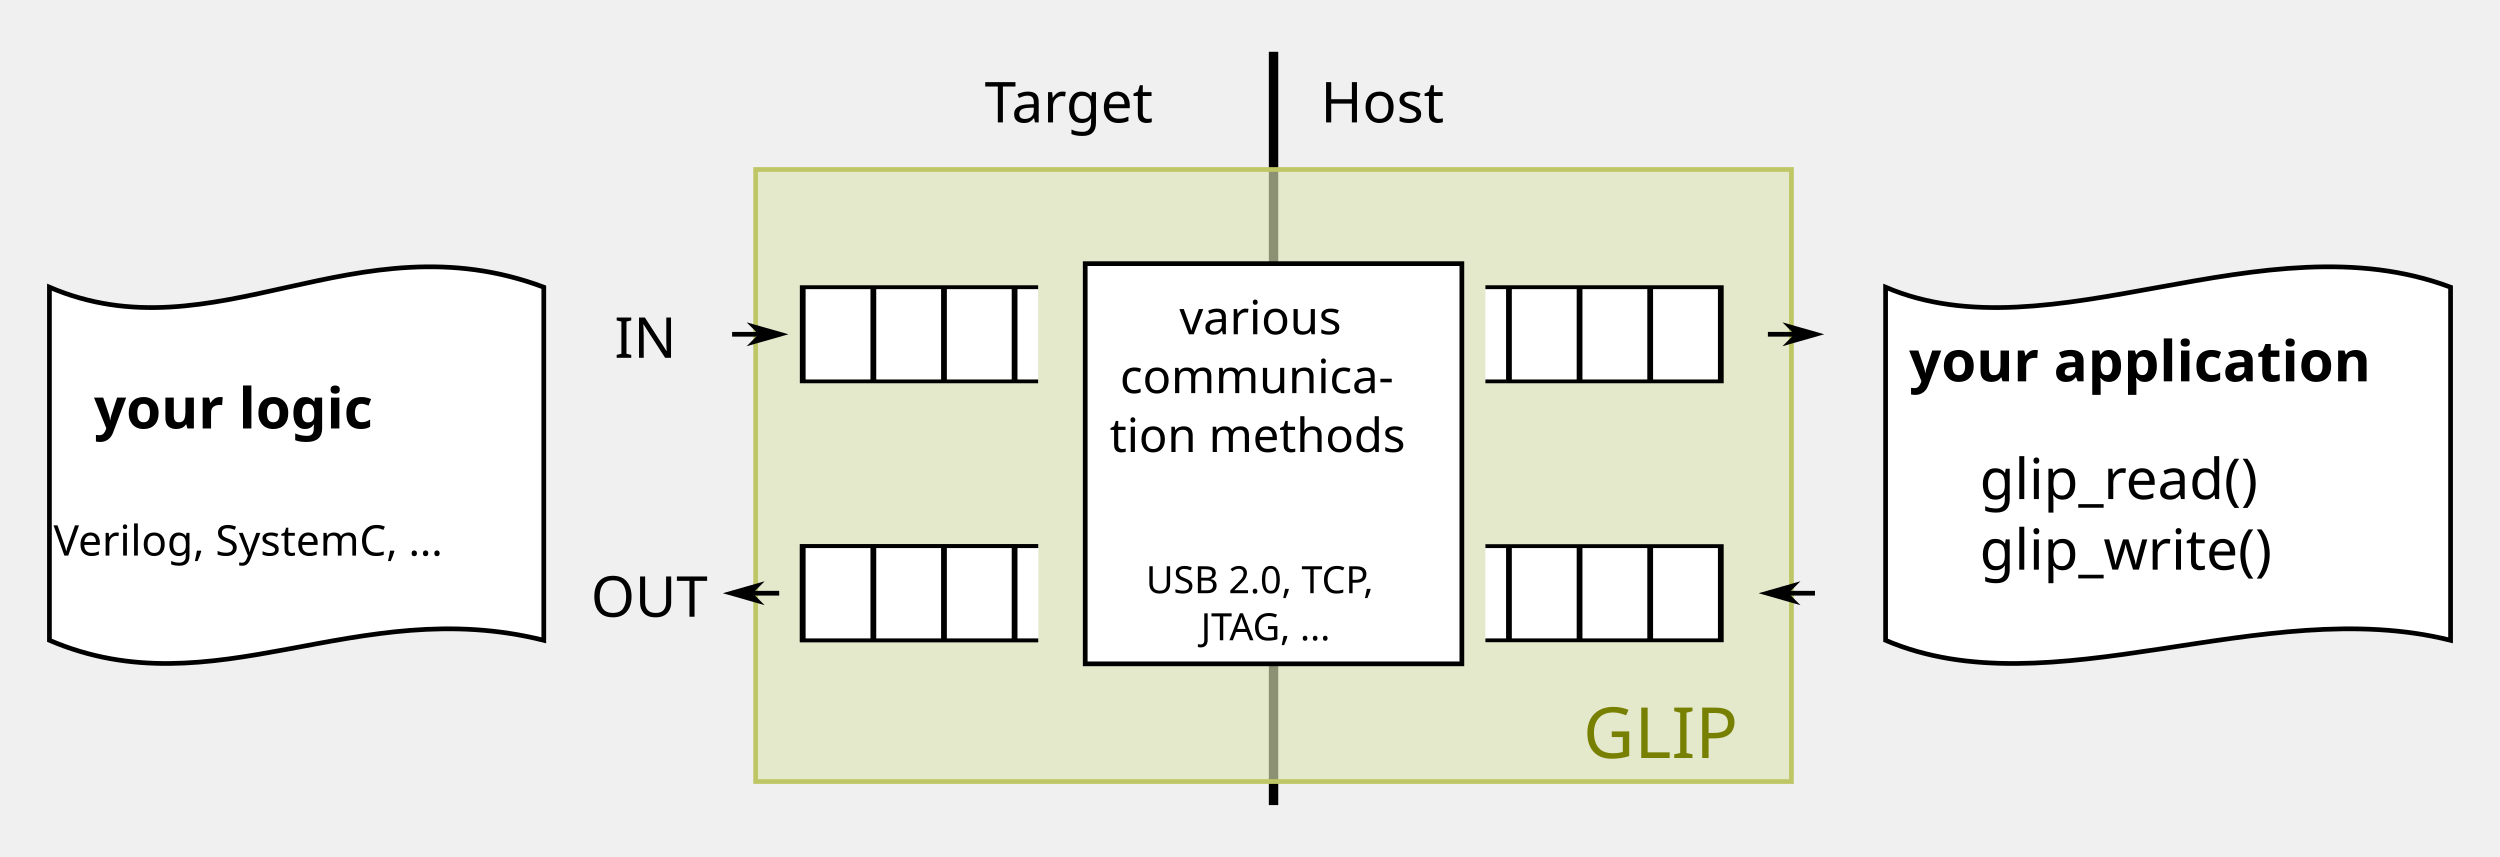
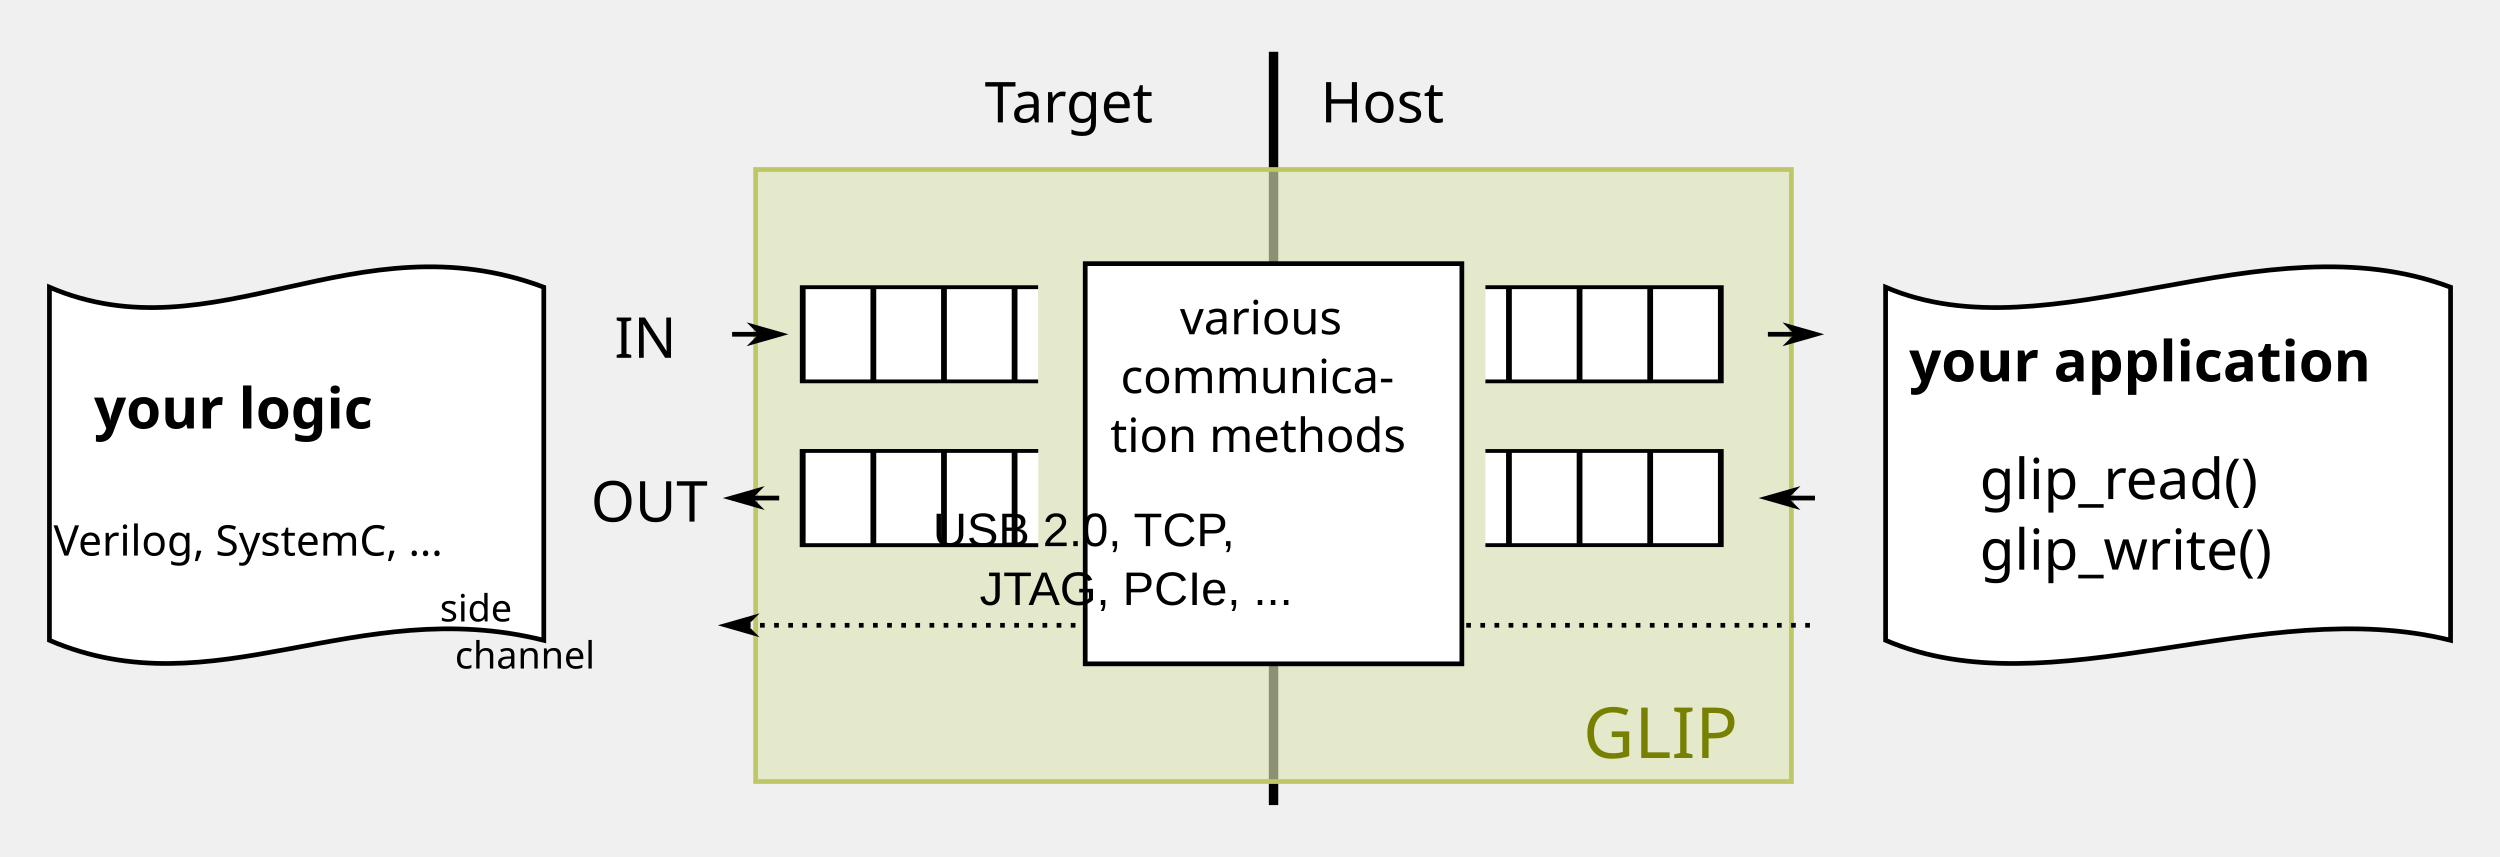
- <svg xmlns="http://www.w3.org/2000/svg" width="531" height="182" id="svg2" version="1.1">
+ <svg xmlns="http://www.w3.org/2000/svg" version="1.2" width="531" height="182" id="svg2">
  <defs id="defs4">
-     <marker orient="auto" refY="0" refX="0" id="Arrow1Mend" style="overflow:visible">
-       <path id="path3890" d="M 0,0 5,-5 -12.5,0 5,5 0,0 z" style="fill-rule:evenodd;stroke:#000000;stroke-width:1pt" transform="matrix(-0.4,0,0,-0.4,-4,0)" />
+     <marker refX="0" refY="0" orient="auto" id="Arrow1Mend" style="overflow:visible">
+       <path d="M 0,0 5,-5 -12.5,0 5,5 0,0 z" transform="matrix(-0.4,0,0,-0.4,-4,0)" id="path3890" style="fill-rule:evenodd;stroke:#000000;stroke-width:1pt" />
    </marker>
  </defs>
-   <g id="layer1" transform="translate(15.5,-296.3622)">
-     <path style="fill:none;stroke:#000000;stroke-width:2;stroke-linecap:butt;stroke-linejoin:miter;stroke-miterlimit:4;stroke-opacity:1;stroke-dasharray:none" d="m 255,307.362 0,160" id="path4411" />
-     <path id="path4401" d="m -5,357.362 c 35,15 65,-15 105,0 l 0,75 c -40,-10 -70,15 -105,0 z" style="fill:#ffffff;fill-opacity:1;stroke:#000000;stroke-width:1;stroke-miterlimit:4;stroke-opacity:1" />
-     <rect style="fill:#dfe6b8;fill-opacity:0.63;stroke:#bec665;stroke-width:1;stroke-miterlimit:4;stroke-opacity:1;stroke-dasharray:none" id="rect4321" width="220" height="130" x="145" y="332.362" />
-     <path style="fill:#ffffff;fill-opacity:1;stroke:#000000;stroke-width:1;stroke-miterlimit:4;stroke-opacity:1" d="m 385,357.362 c 35,15 80,-15 120,0 l 0,75 c -40,-10 -85,15 -120,0 z" id="rect3098" />
-     <text xml:space="preserve" style="font-size:12px;font-style:normal;font-weight:normal;line-height:125%;letter-spacing:0px;word-spacing:0px;fill:#000000;fill-opacity:1;stroke:none;font-family:Sans" x="115" y="372.362" id="text3024">
-       <tspan id="tspan3026" x="115" y="372.362">IN</tspan>
+   <g transform="translate(15.5,-296.3622)" id="layer1">
+     <path d="m 255,307.362 0,160" id="path4411" style="fill:none;stroke:#000000;stroke-width:2;stroke-linecap:butt;stroke-linejoin:miter;stroke-miterlimit:4;stroke-opacity:1;stroke-dasharray:none" />
+     <path d="m -5,357.362 c 35,15 65,-15 105,0 l 0,75 c -40,-10 -70,15 -105,0 z" id="path4401" style="fill:#ffffff;fill-opacity:1;stroke:#000000;stroke-width:1;stroke-miterlimit:4;stroke-opacity:1" />
+     <rect width="220" height="130" x="145" y="332.362" id="rect4321" style="fill:#dfe6b8;fill-opacity:0.63;stroke:#bec665;stroke-width:1;stroke-miterlimit:4;stroke-opacity:1;stroke-dasharray:none" />
+     <path d="m 385,357.362 c 35,15 80,-15 120,0 l 0,75 c -40,-10 -85,15 -120,0 z" id="rect3098" style="fill:#ffffff;fill-opacity:1;stroke:#000000;stroke-width:1;stroke-miterlimit:4;stroke-opacity:1" />
+     <text x="115" y="372.362" id="text3024" xml:space="preserve" style="font-size:12px;font-style:normal;font-weight:normal;line-height:125%;letter-spacing:0px;word-spacing:0px;fill:#000000;fill-opacity:1;stroke:none;font-family:Sans">
+       <tspan x="115" y="372.362" id="tspan3026">IN</tspan>
    </text>
-     <text xml:space="preserve" style="font-size:12px;font-style:normal;font-weight:normal;line-height:125%;letter-spacing:0px;word-spacing:0px;fill:#000000;fill-opacity:1;stroke:none;font-family:Sans" x="110" y="427.362" id="text3028">
-       <tspan id="tspan3030" x="110" y="427.362">OUT</tspan>
+     <text x="110" y="407.148" id="text3028" xml:space="preserve" style="font-size:12px;font-style:normal;font-weight:normal;line-height:125%;letter-spacing:0px;word-spacing:0px;fill:#000000;fill-opacity:1;stroke:none;font-family:Sans">
+       <tspan x="110" y="407.148" id="tspan3030">OUT</tspan>
    </text>
-     <g id="g4416" style="fill:#ffffff;stroke-width:1.225;stroke-miterlimit:4;stroke-dasharray:none" transform="matrix(1,0,0,0.6666671,-4.4000002e-5,122.4539)">
-       <path id="path3040" d="m 170,352.362 0,30" style="fill:#ffffff;stroke:#000000;stroke-width:1.225;stroke-linecap:butt;stroke-linejoin:miter;stroke-miterlimit:4;stroke-opacity:1;stroke-dasharray:none" />
-       <path id="path3042" d="m 185,352.362 0,30" style="fill:#ffffff;stroke:#000000;stroke-width:1.225;stroke-linecap:butt;stroke-linejoin:miter;stroke-miterlimit:4;stroke-opacity:1;stroke-dasharray:none" />
-       <path id="path3044" d="m 200,352.362 0,30" style="fill:#ffffff;stroke:#000000;stroke-width:1.225;stroke-linecap:butt;stroke-linejoin:miter;stroke-miterlimit:4;stroke-opacity:1;stroke-dasharray:none" />
+     <g transform="matrix(1,0,0,0.6666671,-4.4000002e-5,122.4539)" id="g4416" style="fill:#ffffff;stroke-width:1.225;stroke-miterlimit:4;stroke-dasharray:none">
+       <path d="m 170,352.362 0,30" id="path3040" style="fill:#ffffff;stroke:#000000;stroke-width:1.225;stroke-linecap:butt;stroke-linejoin:miter;stroke-miterlimit:4;stroke-opacity:1;stroke-dasharray:none" />
+       <path d="m 185,352.362 0,30" id="path3042" style="fill:#ffffff;stroke:#000000;stroke-width:1.225;stroke-linecap:butt;stroke-linejoin:miter;stroke-miterlimit:4;stroke-opacity:1;stroke-dasharray:none" />
+       <path d="m 200,352.362 0,30" id="path3044" style="fill:#ffffff;stroke:#000000;stroke-width:1.225;stroke-linecap:butt;stroke-linejoin:miter;stroke-miterlimit:4;stroke-opacity:1;stroke-dasharray:none" />
      <g id="g4413" style="fill:#ffffff;stroke-width:1.225;stroke-miterlimit:4;stroke-dasharray:none">
-         <path style="fill:#ffffff;stroke:#000000;stroke-width:1.225;stroke-linecap:butt;stroke-linejoin:miter;stroke-miterlimit:4;stroke-opacity:1;stroke-dasharray:none" d="m 205,352.362 c -70.788,0 -31.667,0 -50,0 l 0,30 50,0" id="path3046" />
+         <path d="m 205,352.362 c -70.788,0 -31.667,0 -50,0 l 0,30 50,0" id="path3046" style="fill:#ffffff;stroke:#000000;stroke-width:1.225;stroke-linecap:butt;stroke-linejoin:miter;stroke-miterlimit:4;stroke-opacity:1;stroke-dasharray:none" />
      </g>
-       <path style="fill:#ffffff;stroke:#000000;stroke-width:1.225;stroke-linecap:butt;stroke-linejoin:miter;stroke-miterlimit:4;stroke-opacity:1;stroke-dasharray:none" d="m 170,352.362 0,30" id="path3048" />
-       <path style="fill:#ffffff;stroke:#000000;stroke-width:1.225;stroke-linecap:butt;stroke-linejoin:miter;stroke-miterlimit:4;stroke-opacity:1;stroke-dasharray:none" d="m 185,352.362 0,30" id="path3050" />
-       <path style="fill:#ffffff;stroke:#000000;stroke-width:1.225;stroke-linecap:butt;stroke-linejoin:miter;stroke-miterlimit:4;stroke-opacity:1;stroke-dasharray:none" d="m 200,352.362 0,30" id="path3052" />
+       <path d="m 170,352.362 0,30" id="path3048" style="fill:#ffffff;stroke:#000000;stroke-width:1.225;stroke-linecap:butt;stroke-linejoin:miter;stroke-miterlimit:4;stroke-opacity:1;stroke-dasharray:none" />
+       <path d="m 185,352.362 0,30" id="path3050" style="fill:#ffffff;stroke:#000000;stroke-width:1.225;stroke-linecap:butt;stroke-linejoin:miter;stroke-miterlimit:4;stroke-opacity:1;stroke-dasharray:none" />
+       <path d="m 200,352.362 0,30" id="path3052" style="fill:#ffffff;stroke:#000000;stroke-width:1.225;stroke-linecap:butt;stroke-linejoin:miter;stroke-miterlimit:4;stroke-opacity:1;stroke-dasharray:none" />
    </g>
-     <text xml:space="preserve" style="font-size:12px;font-style:normal;font-weight:normal;line-height:125%;letter-spacing:0px;word-spacing:0px;fill:#000000;fill-opacity:1;stroke:none;font-family:Sans" x="405" y="402.362" id="text4613">
+     <text x="405" y="402.362" id="text4613" xml:space="preserve" style="font-size:12px;font-style:normal;font-weight:normal;line-height:125%;letter-spacing:0px;word-spacing:0px;fill:#000000;fill-opacity:1;stroke:none;font-family:Sans">
      <tspan x="405" y="402.362" id="tspan4615">
-         <tspan x="405" y="402.362" style="font-variant:normal;font-stretch:normal;font-family:Courier 10 Pitch;-inkscape-font-specification:Courier 10 Pitch" id="tspan4617">glip_read()</tspan>
-         <tspan dx="0" x="484.406" y="402.362" style="font-variant:normal;font-stretch:normal;font-family:Courier 10 Pitch;-inkscape-font-specification:Courier 10 Pitch" id="tspan4619" />
+         <tspan x="405" y="402.362" id="tspan4617" style="font-variant:normal;font-stretch:normal;font-family:Courier 10 Pitch;-inkscape-font-specification:Courier 10 Pitch">glip_read()</tspan>
+         <tspan x="484.406" y="402.362" dx="0" id="tspan4619" style="font-variant:normal;font-stretch:normal;font-family:Courier 10 Pitch;-inkscape-font-specification:Courier 10 Pitch" />
      </tspan>
      <tspan x="405" y="417.362" id="tspan4621">
-         <tspan x="405" y="417.362" style="font-variant:normal;font-stretch:normal;font-family:Courier 10 Pitch;-inkscape-font-specification:Courier 10 Pitch" id="tspan4623">glip_write()</tspan>
+         <tspan x="405" y="417.362" id="tspan4623" style="font-variant:normal;font-stretch:normal;font-family:Courier 10 Pitch;-inkscape-font-specification:Courier 10 Pitch">glip_write()</tspan>
      </tspan>
    </text>
-     <path style="fill:none;stroke:#000000;stroke-width:1px;stroke-linecap:butt;stroke-linejoin:miter;stroke-opacity:1;marker-end:url(#Arrow1Mend)" d="m 360,367.362 10,0" id="path3105" />
-     <path style="fill:none;stroke:#000000;stroke-width:1px;stroke-linecap:butt;stroke-linejoin:miter;stroke-opacity:1;marker-end:url(#Arrow1Mend)" d="m 370,422.362 -10,0" id="path3107" />
-     <text xml:space="preserve" style="font-size:12px;font-style:normal;font-weight:normal;line-height:125%;letter-spacing:0px;word-spacing:0px;fill:#000000;fill-opacity:1;stroke:none;font-family:Sans" x="390" y="377.362" id="text4323">
-       <tspan id="tspan4325" x="390" y="377.362" style="font-weight:bold;-inkscape-font-specification:Sans Bold">your application</tspan>
+     <path d="m 360,367.362 10,0" id="path3105" style="fill:none;stroke:#000000;stroke-width:1px;stroke-linecap:butt;stroke-linejoin:miter;stroke-opacity:1;marker-end:url(#Arrow1Mend)" />
+     <path d="m 370,402.148 -10,0" id="path3107" style="fill:none;stroke:#000000;stroke-width:1px;stroke-linecap:butt;stroke-linejoin:miter;stroke-opacity:1;marker-end:url(#Arrow1Mend)" />
+     <text x="390" y="377.362" id="text4323" xml:space="preserve" style="font-size:12px;font-style:normal;font-weight:normal;line-height:125%;letter-spacing:0px;word-spacing:0px;fill:#000000;fill-opacity:1;stroke:none;font-family:Sans">
+       <tspan x="390" y="377.362" id="tspan4325" style="font-weight:bold;-inkscape-font-specification:Sans Bold">your application</tspan>
    </text>
-     <text xml:space="preserve" style="font-size:12px;font-style:normal;font-weight:normal;text-align:center;line-height:125%;letter-spacing:0px;word-spacing:0px;text-anchor:middle;fill:#778000;fill-opacity:1;stroke:none;font-family:Sans" x="345" y="457.362" id="text4329">
-       <tspan id="tspan4331" x="345" y="457.362" style="font-size:15px;text-align:center;text-anchor:middle;fill:#778000;fill-opacity:1">GLIP</tspan>
+     <text x="345" y="457.362" id="text4329" xml:space="preserve" style="font-size:12px;font-style:normal;font-weight:normal;text-align:center;line-height:125%;letter-spacing:0px;word-spacing:0px;text-anchor:middle;fill:#778000;fill-opacity:1;stroke:none;font-family:Sans">
+       <tspan x="345" y="457.362" id="tspan4331" style="font-size:15px;text-align:center;text-anchor:middle;fill:#778000;fill-opacity:1">GLIP</tspan>
    </text>
-     <text xml:space="preserve" style="font-size:12px;font-style:normal;font-weight:normal;line-height:125%;letter-spacing:0px;word-spacing:0px;fill:#000000;fill-opacity:1;stroke:none;font-family:Sans" x="221.786" y="371.291" id="text4333">
+     <text x="221.786" y="371.291" id="text4333" xml:space="preserve" style="font-size:12px;font-style:normal;font-weight:normal;line-height:125%;letter-spacing:0px;word-spacing:0px;fill:#000000;fill-opacity:1;stroke:none;font-family:Sans">
      <tspan x="221.786" y="371.291" id="tspan4337" />
    </text>
-     <path id="path4365" d="m 140,367.362 10,0" style="fill:none;stroke:#000000;stroke-width:1px;stroke-linecap:butt;stroke-linejoin:miter;stroke-opacity:1;marker-end:url(#Arrow1Mend)" />
-     <path id="path4367" d="m 150,422.362 -10,0" style="fill:none;stroke:#000000;stroke-width:1px;stroke-linecap:butt;stroke-linejoin:miter;stroke-opacity:1;marker-end:url(#Arrow1Mend)" />
-     <text xml:space="preserve" style="font-size:12px;font-style:normal;font-weight:normal;line-height:125%;letter-spacing:0px;word-spacing:0px;fill:#000000;fill-opacity:1;stroke:none;font-family:Sans" x="265" y="322.362" id="text4369">
-       <tspan id="tspan4371" x="265" y="322.362">Host</tspan>
+     <path d="m 140,367.362 10,0" id="path4365" style="fill:none;stroke:#000000;stroke-width:1px;stroke-linecap:butt;stroke-linejoin:miter;stroke-opacity:1;marker-end:url(#Arrow1Mend)" />
+     <path d="m 150,402.148 -10,0" id="path4367" style="fill:none;stroke:#000000;stroke-width:1px;stroke-linecap:butt;stroke-linejoin:miter;stroke-opacity:1;marker-end:url(#Arrow1Mend)" />
+     <text x="265" y="322.362" id="text4369" xml:space="preserve" style="font-size:12px;font-style:normal;font-weight:normal;line-height:125%;letter-spacing:0px;word-spacing:0px;fill:#000000;fill-opacity:1;stroke:none;font-family:Sans">
+       <tspan x="265" y="322.362" id="tspan4371">Host</tspan>
    </text>
-     <text xml:space="preserve" style="font-size:12px;font-style:normal;font-weight:normal;text-align:end;line-height:125%;letter-spacing:0px;word-spacing:0px;text-anchor:end;fill:#000000;fill-opacity:1;stroke:none;font-family:Sans" x="245" y="322.362" id="text4373">
+     <text x="245" y="322.362" id="text4373" xml:space="preserve" style="font-size:12px;font-style:normal;font-weight:normal;text-align:end;line-height:125%;letter-spacing:0px;word-spacing:0px;text-anchor:end;fill:#000000;fill-opacity:1;stroke:none;font-family:Sans">
      <tspan x="245" y="322.362" id="tspan4377">Target</tspan>
    </text>
-     <text xml:space="preserve" style="font-size:12px;font-style:normal;font-weight:normal;text-align:center;line-height:125%;letter-spacing:0px;word-spacing:0px;text-anchor:middle;fill:#000000;fill-opacity:1;stroke:none;font-family:Sans" x="45" y="387.362" id="text4381">
+     <text x="45" y="387.362" id="text4381" xml:space="preserve" style="font-size:12px;font-style:normal;font-weight:normal;text-align:center;line-height:125%;letter-spacing:0px;word-spacing:0px;text-anchor:middle;fill:#000000;fill-opacity:1;stroke:none;font-family:Sans">
      <tspan x="45" y="387.362" id="tspan4403" style="font-weight:bold;-inkscape-font-specification:Sans Bold">your logic</tspan>
      <tspan x="45" y="402.362" id="tspan4409" />
      <tspan x="45" y="414.372" id="tspan4407" style="font-size:9px;text-align:center;text-anchor:middle">Verilog, SystemC, ...</tspan>
    </text>
-     <g transform="matrix(1,0,0,0.6666671,-4.4000002e-5,177.4539)" style="fill:#ffffff;stroke-width:1.225;stroke-miterlimit:4;stroke-dasharray:none" id="g4480">
-       <path style="fill:#ffffff;stroke:#000000;stroke-width:1.225;stroke-linecap:butt;stroke-linejoin:miter;stroke-miterlimit:4;stroke-opacity:1;stroke-dasharray:none" d="m 170,352.362 0,30" id="path4482" />
-       <path style="fill:#ffffff;stroke:#000000;stroke-width:1.225;stroke-linecap:butt;stroke-linejoin:miter;stroke-miterlimit:4;stroke-opacity:1;stroke-dasharray:none" d="m 185,352.362 0,30" id="path4484" />
-       <path style="fill:#ffffff;stroke:#000000;stroke-width:1.225;stroke-linecap:butt;stroke-linejoin:miter;stroke-miterlimit:4;stroke-opacity:1;stroke-dasharray:none" d="m 200,352.362 0,30" id="path4486" />
-       <g style="fill:#ffffff;stroke-width:1.225;stroke-miterlimit:4;stroke-dasharray:none" id="g4488">
-         <path id="path4490" d="m 205,352.362 c -70.788,0 -31.667,0 -50,0 l 0,30 50,0" style="fill:#ffffff;stroke:#000000;stroke-width:1.225;stroke-linecap:butt;stroke-linejoin:miter;stroke-miterlimit:4;stroke-opacity:1;stroke-dasharray:none" />
+     <g transform="matrix(1,0,0,0.6666671,-4.4000002e-5,157.2396)" id="g4480" style="fill:#ffffff;stroke-width:1.225;stroke-miterlimit:4;stroke-dasharray:none">
+       <path d="m 170,352.362 0,30" id="path4482" style="fill:#ffffff;stroke:#000000;stroke-width:1.225;stroke-linecap:butt;stroke-linejoin:miter;stroke-miterlimit:4;stroke-opacity:1;stroke-dasharray:none" />
+       <path d="m 185,352.362 0,30" id="path4484" style="fill:#ffffff;stroke:#000000;stroke-width:1.225;stroke-linecap:butt;stroke-linejoin:miter;stroke-miterlimit:4;stroke-opacity:1;stroke-dasharray:none" />
+       <path d="m 200,352.362 0,30" id="path4486" style="fill:#ffffff;stroke:#000000;stroke-width:1.225;stroke-linecap:butt;stroke-linejoin:miter;stroke-miterlimit:4;stroke-opacity:1;stroke-dasharray:none" />
+       <g id="g4488" style="fill:#ffffff;stroke-width:1.225;stroke-miterlimit:4;stroke-dasharray:none">
+         <path d="m 205,352.362 c -70.788,0 -31.667,0 -50,0 l 0,30 50,0" id="path4490" style="fill:#ffffff;stroke:#000000;stroke-width:1.225;stroke-linecap:butt;stroke-linejoin:miter;stroke-miterlimit:4;stroke-opacity:1;stroke-dasharray:none" />
      </g>
-       <path id="path4492" d="m 170,352.362 0,30" style="fill:#ffffff;stroke:#000000;stroke-width:1.225;stroke-linecap:butt;stroke-linejoin:miter;stroke-miterlimit:4;stroke-opacity:1;stroke-dasharray:none" />
-       <path id="path4494" d="m 185,352.362 0,30" style="fill:#ffffff;stroke:#000000;stroke-width:1.225;stroke-linecap:butt;stroke-linejoin:miter;stroke-miterlimit:4;stroke-opacity:1;stroke-dasharray:none" />
-       <path id="path4496" d="m 200,352.362 0,30" style="fill:#ffffff;stroke:#000000;stroke-width:1.225;stroke-linecap:butt;stroke-linejoin:miter;stroke-miterlimit:4;stroke-opacity:1;stroke-dasharray:none" />
+       <path d="m 170,352.362 0,30" id="path4492" style="fill:#ffffff;stroke:#000000;stroke-width:1.225;stroke-linecap:butt;stroke-linejoin:miter;stroke-miterlimit:4;stroke-opacity:1;stroke-dasharray:none" />
+       <path d="m 185,352.362 0,30" id="path4494" style="fill:#ffffff;stroke:#000000;stroke-width:1.225;stroke-linecap:butt;stroke-linejoin:miter;stroke-miterlimit:4;stroke-opacity:1;stroke-dasharray:none" />
+       <path d="m 200,352.362 0,30" id="path4496" style="fill:#ffffff;stroke:#000000;stroke-width:1.225;stroke-linecap:butt;stroke-linejoin:miter;stroke-miterlimit:4;stroke-opacity:1;stroke-dasharray:none" />
    </g>
-     <g id="g4516" style="fill:#ffffff;stroke-width:1.225;stroke-miterlimit:4;stroke-dasharray:none" transform="matrix(1,0,0,0.6666671,-4.4000002e-5,177.4539)">
-       <path id="path4518" d="m 170,352.362 0,30" style="fill:#ffffff;stroke:#000000;stroke-width:1.225;stroke-linecap:butt;stroke-linejoin:miter;stroke-miterlimit:4;stroke-opacity:1;stroke-dasharray:none" />
-       <path id="path4520" d="m 185,352.362 0,30" style="fill:#ffffff;stroke:#000000;stroke-width:1.225;stroke-linecap:butt;stroke-linejoin:miter;stroke-miterlimit:4;stroke-opacity:1;stroke-dasharray:none" />
-       <path id="path4522" d="m 200,352.362 0,30" style="fill:#ffffff;stroke:#000000;stroke-width:1.225;stroke-linecap:butt;stroke-linejoin:miter;stroke-miterlimit:4;stroke-opacity:1;stroke-dasharray:none" />
+     <g transform="matrix(1,0,0,0.6666671,-4.4000002e-5,157.2396)" id="g4516" style="fill:#ffffff;stroke-width:1.225;stroke-miterlimit:4;stroke-dasharray:none">
+       <path d="m 170,352.362 0,30" id="path4518" style="fill:#ffffff;stroke:#000000;stroke-width:1.225;stroke-linecap:butt;stroke-linejoin:miter;stroke-miterlimit:4;stroke-opacity:1;stroke-dasharray:none" />
+       <path d="m 185,352.362 0,30" id="path4520" style="fill:#ffffff;stroke:#000000;stroke-width:1.225;stroke-linecap:butt;stroke-linejoin:miter;stroke-miterlimit:4;stroke-opacity:1;stroke-dasharray:none" />
+       <path d="m 200,352.362 0,30" id="path4522" style="fill:#ffffff;stroke:#000000;stroke-width:1.225;stroke-linecap:butt;stroke-linejoin:miter;stroke-miterlimit:4;stroke-opacity:1;stroke-dasharray:none" />
      <g id="g4524" style="fill:#ffffff;stroke-width:1.225;stroke-miterlimit:4;stroke-dasharray:none">
-         <path style="fill:#ffffff;stroke:#000000;stroke-width:1.225;stroke-linecap:butt;stroke-linejoin:miter;stroke-miterlimit:4;stroke-opacity:1;stroke-dasharray:none" d="m 205,352.362 c -70.788,0 -31.667,0 -50,0 l 0,30 50,0" id="path4526" />
+         <path d="m 205,352.362 c -70.788,0 -31.667,0 -50,0 l 0,30 50,0" id="path4526" style="fill:#ffffff;stroke:#000000;stroke-width:1.225;stroke-linecap:butt;stroke-linejoin:miter;stroke-miterlimit:4;stroke-opacity:1;stroke-dasharray:none" />
      </g>
-       <path style="fill:#ffffff;stroke:#000000;stroke-width:1.225;stroke-linecap:butt;stroke-linejoin:miter;stroke-miterlimit:4;stroke-opacity:1;stroke-dasharray:none" d="m 170,352.362 0,30" id="path4528" />
-       <path style="fill:#ffffff;stroke:#000000;stroke-width:1.225;stroke-linecap:butt;stroke-linejoin:miter;stroke-miterlimit:4;stroke-opacity:1;stroke-dasharray:none" d="m 185,352.362 0,30" id="path4530" />
-       <path style="fill:#ffffff;stroke:#000000;stroke-width:1.225;stroke-linecap:butt;stroke-linejoin:miter;stroke-miterlimit:4;stroke-opacity:1;stroke-dasharray:none" d="m 200,352.362 0,30" id="path4532" />
+       <path d="m 170,352.362 0,30" id="path4528" style="fill:#ffffff;stroke:#000000;stroke-width:1.225;stroke-linecap:butt;stroke-linejoin:miter;stroke-miterlimit:4;stroke-opacity:1;stroke-dasharray:none" />
+       <path d="m 185,352.362 0,30" id="path4530" style="fill:#ffffff;stroke:#000000;stroke-width:1.225;stroke-linecap:butt;stroke-linejoin:miter;stroke-miterlimit:4;stroke-opacity:1;stroke-dasharray:none" />
+       <path d="m 200,352.362 0,30" id="path4532" style="fill:#ffffff;stroke:#000000;stroke-width:1.225;stroke-linecap:butt;stroke-linejoin:miter;stroke-miterlimit:4;stroke-opacity:1;stroke-dasharray:none" />
    </g>
-     <g transform="matrix(-1,0,0,-0.6666671,505,612.2705)" style="fill:#ffffff;stroke-width:1.225;stroke-miterlimit:4;stroke-dasharray:none" id="g4534">
-       <path style="fill:#ffffff;stroke:#000000;stroke-width:1.225;stroke-linecap:butt;stroke-linejoin:miter;stroke-miterlimit:4;stroke-opacity:1;stroke-dasharray:none" d="m 170,352.362 0,30" id="path4536" />
-       <path style="fill:#ffffff;stroke:#000000;stroke-width:1.225;stroke-linecap:butt;stroke-linejoin:miter;stroke-miterlimit:4;stroke-opacity:1;stroke-dasharray:none" d="m 185,352.362 0,30" id="path4538" />
-       <path style="fill:#ffffff;stroke:#000000;stroke-width:1.225;stroke-linecap:butt;stroke-linejoin:miter;stroke-miterlimit:4;stroke-opacity:1;stroke-dasharray:none" d="m 200,352.362 0,30" id="path4540" />
-       <g style="fill:#ffffff;stroke-width:1.225;stroke-miterlimit:4;stroke-dasharray:none" id="g4542">
-         <path id="path4544" d="m 205,352.362 c -70.788,0 -31.667,0 -50,0 l 0,30 50,0" style="fill:#ffffff;stroke:#000000;stroke-width:1.225;stroke-linecap:butt;stroke-linejoin:miter;stroke-miterlimit:4;stroke-opacity:1;stroke-dasharray:none" />
+     <g transform="matrix(-1,0,0,-0.6666671,505,612.2705)" id="g4534" style="fill:#ffffff;stroke-width:1.225;stroke-miterlimit:4;stroke-dasharray:none">
+       <path d="m 170,352.362 0,30" id="path4536" style="fill:#ffffff;stroke:#000000;stroke-width:1.225;stroke-linecap:butt;stroke-linejoin:miter;stroke-miterlimit:4;stroke-opacity:1;stroke-dasharray:none" />
+       <path d="m 185,352.362 0,30" id="path4538" style="fill:#ffffff;stroke:#000000;stroke-width:1.225;stroke-linecap:butt;stroke-linejoin:miter;stroke-miterlimit:4;stroke-opacity:1;stroke-dasharray:none" />
+       <path d="m 200,352.362 0,30" id="path4540" style="fill:#ffffff;stroke:#000000;stroke-width:1.225;stroke-linecap:butt;stroke-linejoin:miter;stroke-miterlimit:4;stroke-opacity:1;stroke-dasharray:none" />
+       <g id="g4542" style="fill:#ffffff;stroke-width:1.225;stroke-miterlimit:4;stroke-dasharray:none">
+         <path d="m 205,352.362 c -70.788,0 -31.667,0 -50,0 l 0,30 50,0" id="path4544" style="fill:#ffffff;stroke:#000000;stroke-width:1.225;stroke-linecap:butt;stroke-linejoin:miter;stroke-miterlimit:4;stroke-opacity:1;stroke-dasharray:none" />
      </g>
-       <path id="path4546" d="m 170,352.362 0,30" style="fill:#ffffff;stroke:#000000;stroke-width:1.225;stroke-linecap:butt;stroke-linejoin:miter;stroke-miterlimit:4;stroke-opacity:1;stroke-dasharray:none" />
-       <path id="path4548" d="m 185,352.362 0,30" style="fill:#ffffff;stroke:#000000;stroke-width:1.225;stroke-linecap:butt;stroke-linejoin:miter;stroke-miterlimit:4;stroke-opacity:1;stroke-dasharray:none" />
-       <path id="path4550" d="m 200,352.362 0,30" style="fill:#ffffff;stroke:#000000;stroke-width:1.225;stroke-linecap:butt;stroke-linejoin:miter;stroke-miterlimit:4;stroke-opacity:1;stroke-dasharray:none" />
+       <path d="m 170,352.362 0,30" id="path4546" style="fill:#ffffff;stroke:#000000;stroke-width:1.225;stroke-linecap:butt;stroke-linejoin:miter;stroke-miterlimit:4;stroke-opacity:1;stroke-dasharray:none" />
+       <path d="m 185,352.362 0,30" id="path4548" style="fill:#ffffff;stroke:#000000;stroke-width:1.225;stroke-linecap:butt;stroke-linejoin:miter;stroke-miterlimit:4;stroke-opacity:1;stroke-dasharray:none" />
+       <path d="m 200,352.362 0,30" id="path4550" style="fill:#ffffff;stroke:#000000;stroke-width:1.225;stroke-linecap:butt;stroke-linejoin:miter;stroke-miterlimit:4;stroke-opacity:1;stroke-dasharray:none" />
    </g>
-     <g id="g4552" style="fill:#ffffff;stroke-width:1.225;stroke-miterlimit:4;stroke-dasharray:none" transform="matrix(-1,0,0,-0.6666671,505,667.2705)">
-       <path id="path4554" d="m 170,352.362 0,30" style="fill:#ffffff;stroke:#000000;stroke-width:1.225;stroke-linecap:butt;stroke-linejoin:miter;stroke-miterlimit:4;stroke-opacity:1;stroke-dasharray:none" />
-       <path id="path4556" d="m 185,352.362 0,30" style="fill:#ffffff;stroke:#000000;stroke-width:1.225;stroke-linecap:butt;stroke-linejoin:miter;stroke-miterlimit:4;stroke-opacity:1;stroke-dasharray:none" />
-       <path id="path4558" d="m 200,352.362 0,30" style="fill:#ffffff;stroke:#000000;stroke-width:1.225;stroke-linecap:butt;stroke-linejoin:miter;stroke-miterlimit:4;stroke-opacity:1;stroke-dasharray:none" />
+     <g transform="matrix(-1,0,0,-0.6666671,505,647.0562)" id="g4552" style="fill:#ffffff;stroke-width:1.225;stroke-miterlimit:4;stroke-dasharray:none">
+       <path d="m 170,352.362 0,30" id="path4554" style="fill:#ffffff;stroke:#000000;stroke-width:1.225;stroke-linecap:butt;stroke-linejoin:miter;stroke-miterlimit:4;stroke-opacity:1;stroke-dasharray:none" />
+       <path d="m 185,352.362 0,30" id="path4556" style="fill:#ffffff;stroke:#000000;stroke-width:1.225;stroke-linecap:butt;stroke-linejoin:miter;stroke-miterlimit:4;stroke-opacity:1;stroke-dasharray:none" />
+       <path d="m 200,352.362 0,30" id="path4558" style="fill:#ffffff;stroke:#000000;stroke-width:1.225;stroke-linecap:butt;stroke-linejoin:miter;stroke-miterlimit:4;stroke-opacity:1;stroke-dasharray:none" />
      <g id="g4560" style="fill:#ffffff;stroke-width:1.225;stroke-miterlimit:4;stroke-dasharray:none">
-         <path style="fill:#ffffff;stroke:#000000;stroke-width:1.225;stroke-linecap:butt;stroke-linejoin:miter;stroke-miterlimit:4;stroke-opacity:1;stroke-dasharray:none" d="m 205,352.362 c -70.788,0 -31.667,0 -50,0 l 0,30 50,0" id="path4562" />
+         <path d="m 205,352.362 c -70.788,0 -31.667,0 -50,0 l 0,30 50,0" id="path4562" style="fill:#ffffff;stroke:#000000;stroke-width:1.225;stroke-linecap:butt;stroke-linejoin:miter;stroke-miterlimit:4;stroke-opacity:1;stroke-dasharray:none" />
      </g>
-       <path style="fill:#ffffff;stroke:#000000;stroke-width:1.225;stroke-linecap:butt;stroke-linejoin:miter;stroke-miterlimit:4;stroke-opacity:1;stroke-dasharray:none" d="m 170,352.362 0,30" id="path4564" />
-       <path style="fill:#ffffff;stroke:#000000;stroke-width:1.225;stroke-linecap:butt;stroke-linejoin:miter;stroke-miterlimit:4;stroke-opacity:1;stroke-dasharray:none" d="m 185,352.362 0,30" id="path4566" />
-       <path style="fill:#ffffff;stroke:#000000;stroke-width:1.225;stroke-linecap:butt;stroke-linejoin:miter;stroke-miterlimit:4;stroke-opacity:1;stroke-dasharray:none" d="m 200,352.362 0,30" id="path4568" />
+       <path d="m 170,352.362 0,30" id="path4564" style="fill:#ffffff;stroke:#000000;stroke-width:1.225;stroke-linecap:butt;stroke-linejoin:miter;stroke-miterlimit:4;stroke-opacity:1;stroke-dasharray:none" />
+       <path d="m 185,352.362 0,30" id="path4566" style="fill:#ffffff;stroke:#000000;stroke-width:1.225;stroke-linecap:butt;stroke-linejoin:miter;stroke-miterlimit:4;stroke-opacity:1;stroke-dasharray:none" />
+       <path d="m 200,352.362 0,30" id="path4568" style="fill:#ffffff;stroke:#000000;stroke-width:1.225;stroke-linecap:butt;stroke-linejoin:miter;stroke-miterlimit:4;stroke-opacity:1;stroke-dasharray:none" />
    </g>
-     <rect style="fill:#ffffff;stroke:#000000;stroke-width:1;stroke-miterlimit:4;stroke-opacity:1;stroke-dasharray:none" id="rect4327" width="80" height="85" x="215" y="352.362" />
-     <text xml:space="preserve" style="font-size:12px;font-style:normal;font-weight:normal;text-align:center;line-height:125%;letter-spacing:0px;word-spacing:0px;text-anchor:middle;fill:#000000;fill-opacity:1;stroke:none;font-family:Sans" x="202.039" y="367.362" id="text4599">
-       <tspan x="235" y="367.362" id="tspan4601" style="text-align:start;text-anchor:start">
-         <tspan x="235" y="367.362" style="font-size:10px;text-align:start;text-anchor:start" id="tspan4603">various </tspan>
+     <path d="m 368.929,429.172 -230,0" id="path3219" style="fill:none;stroke:#000000;stroke-width:1;stroke-linecap:butt;stroke-linejoin:miter;stroke-miterlimit:4;stroke-opacity:1;stroke-dasharray:1, 2;stroke-dashoffset:0;marker-end:url(#Arrow1Mend)" />
+     <rect width="80" height="85" x="215" y="352.362" id="rect4327" style="fill:#ffffff;stroke:#000000;stroke-width:1;stroke-miterlimit:4;stroke-opacity:1;stroke-dasharray:none" />
+     <text x="202.156" y="367.362" id="text4599" xml:space="preserve" style="font-size:12px;font-style:normal;font-weight:normal;text-align:center;line-height:125%;letter-spacing:0px;word-spacing:0px;text-anchor:middle;fill:#000000;fill-opacity:1;stroke:none;font-family:Sans">
+       <tspan x="235.117" y="367.362" id="tspan4601" style="text-align:start;text-anchor:start">
+         <tspan x="235.117" y="367.362" id="tspan4603" style="font-size:10px;text-align:start;text-anchor:start">various </tspan>
      </tspan>
-       <tspan x="222.393" y="379.862" id="tspan4605" style="text-align:start;text-anchor:start">
-         <tspan x="222.393" y="379.862" style="font-size:10px;text-align:start;text-anchor:start" id="tspan4607">communica-</tspan>
+       <tspan x="222.51" y="379.862" id="tspan4605" style="text-align:start;text-anchor:start">
+         <tspan x="222.51" y="379.862" id="tspan4607" style="font-size:10px;text-align:start;text-anchor:start">communica-</tspan>
      </tspan>
-       <tspan x="220.215" y="392.362" id="tspan4609" style="text-align:start;text-anchor:start">
-         <tspan x="220.215" y="392.362" style="font-size:10px;text-align:start;text-anchor:start" id="tspan4611">tion methods</tspan>
+       <tspan x="220.332" y="392.362" id="tspan4609" style="text-align:start;text-anchor:start">
+         <tspan x="220.332" y="392.362" id="tspan4611" style="font-size:10px;text-align:start;text-anchor:start">tion methods</tspan>
      </tspan>
    </text>
-     <text xml:space="preserve" style="font-size:12px;font-style:normal;font-weight:normal;line-height:125%;letter-spacing:0px;word-spacing:0px;fill:#000000;fill-opacity:1;stroke:none;font-family:Sans" x="227.906" y="422.362" id="text4589">
-       <tspan x="229.18" y="422.362" id="tspan4591" style="text-anchor:start;text-align:start">
-         <tspan x="227.906" y="422.362" style="font-size:8px;text-align:start;text-anchor:start" id="tspan4593">USB 2.0, TCP, </tspan>
+     <text x="312.5" y="422.362" id="text4589" xml:space="preserve" style="font-size:12px;font-style:normal;font-weight:normal;line-height:125%;letter-spacing:0px;word-spacing:0px;fill:#000000;fill-opacity:1;stroke:none;font-family:Sans">
+       <tspan x="0" y="0" id="tspan4595" style="text-align:center;text-anchor:middle">
+         <tspan x="248.727" y="422.362" id="tspan4593" style="font-size:8px;text-align:center;text-anchor:middle" />
      </tspan>
-       <tspan x="239.555" y="432.362" id="tspan4595" style="text-anchor:start;text-align:start">
-         <tspan x="239.555" y="432.362" style="font-size:8px;text-align:start;text-anchor:start" id="tspan4597">JTAG, ...</tspan>
-       </tspan>
+     </text>
+     <text x="122" y="428.362" id="text4177" xml:space="preserve" style="font-size:40px;font-style:normal;font-weight:normal;line-height:125%;letter-spacing:0px;word-spacing:0px;fill:#000000;fill-opacity:1;stroke:none;font-family:Sans">
+       <tspan x="122" y="428.362" id="tspan4179" style="font-size:8px;text-align:center;text-anchor:middle">side</tspan>
+       <tspan x="122" y="438.362" id="tspan4181" style="font-size:8px;text-align:center;text-anchor:middle">channel</tspan>
+     </text>
+     <flowRoot transform="translate(-28.87598,196.3257)" id="flowRoot4191" xml:space="preserve" style="font-size:40px;font-style:normal;font-weight:normal;line-height:125%;letter-spacing:0px;word-spacing:0px;fill:#000000;fill-opacity:1;stroke:none;font-family:Sans">
+       <flowRegion id="flowRegion4193">
+         <rect width="60.013" height="32.965" x="252.143" y="208.071" id="rect4195" />
+       </flowRegion>
+       <flowPara id="flowPara4197" style="font-size:8px;text-align:center;text-anchor:middle" />
+     </flowRoot>
+     <text x="253.613" y="412.362" id="text3089" xml:space="preserve" style="font-size:40px;font-style:normal;font-variant:normal;font-weight:normal;font-stretch:normal;text-align:center;line-height:125%;letter-spacing:0px;word-spacing:0px;text-anchor:middle;fill:#000000;fill-opacity:1;stroke:none;font-family:Arial;-inkscape-font-specification:Arial">
+       <tspan x="255" y="412.362" id="tspan3091" style="font-size:10px">USB 2.0, TCP, </tspan>
+       <tspan x="253.613" y="424.862" id="tspan3093" style="font-size:10px">JTAG, PCIe, ...</tspan>
    </text>
  </g>
</svg>
